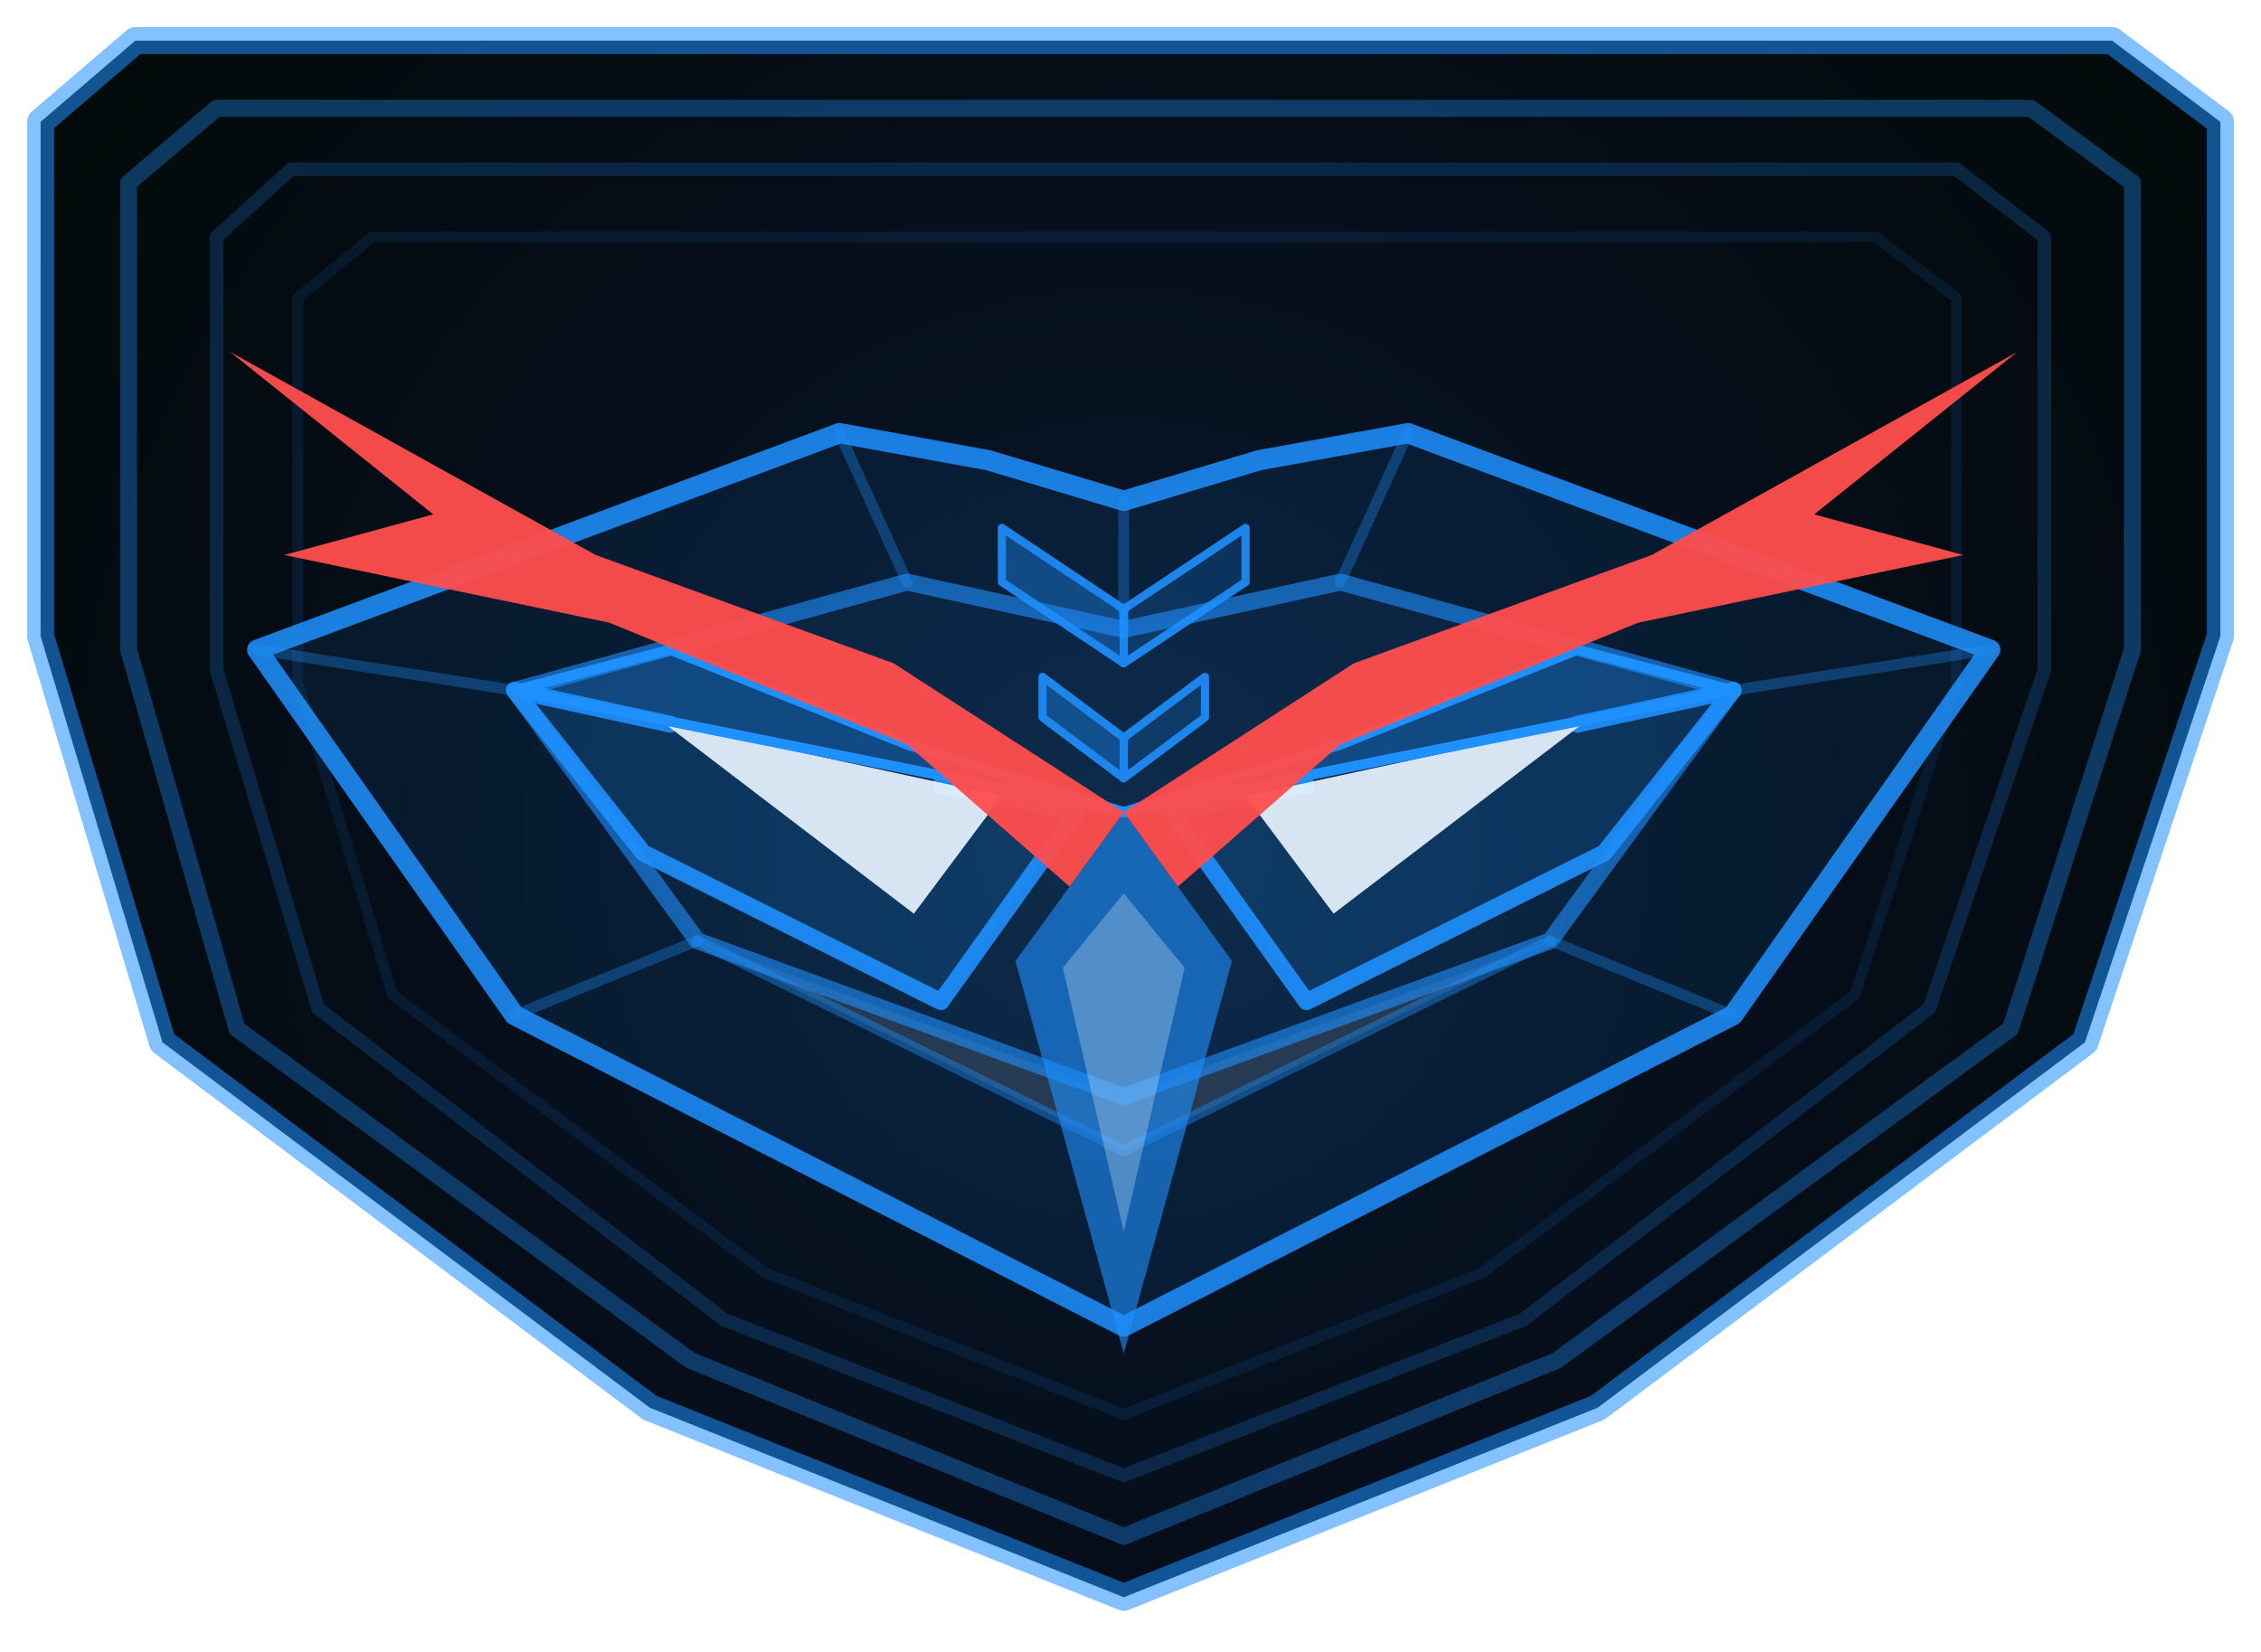
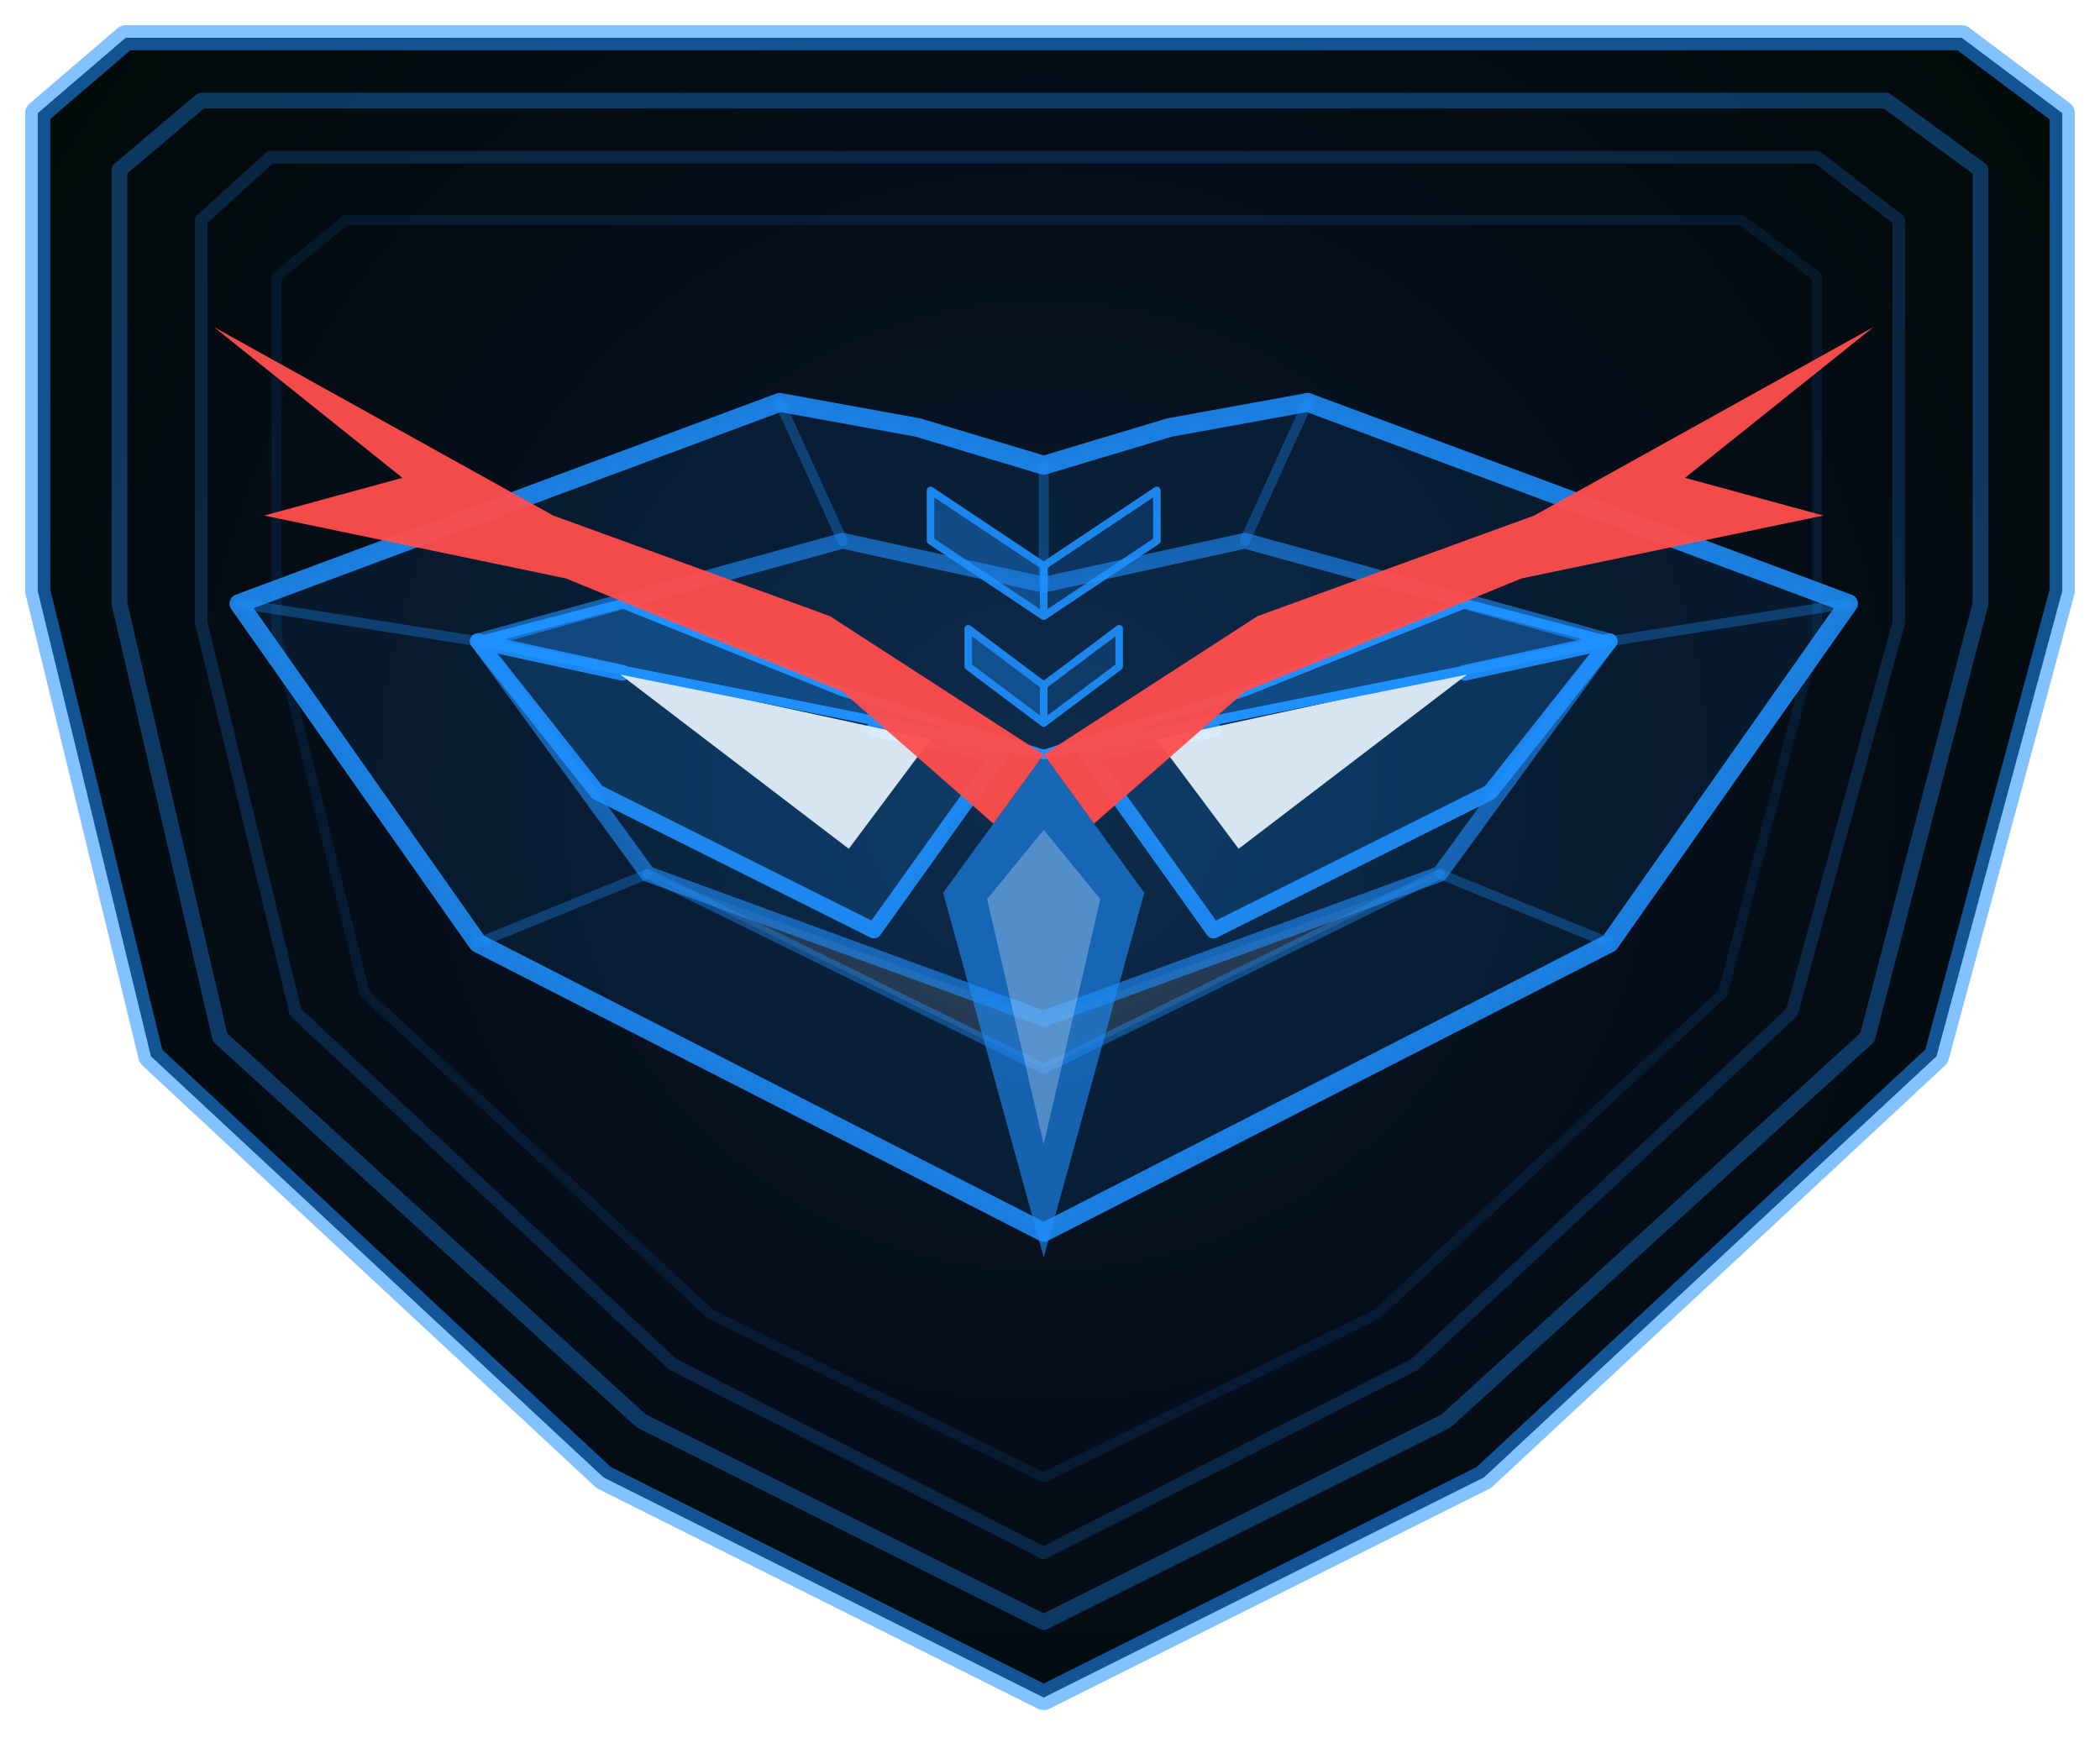
- <svg xmlns="http://www.w3.org/2000/svg" viewBox="-36 -38 334 244">
+ <svg xmlns="http://www.w3.org/2000/svg" viewBox="-36 -38 334 278">
  <defs>
    <radialGradient id="wf-shield" cx="130" cy="87" r="200" gradientUnits="userSpaceOnUse">
      <stop offset="0" stop-color="#0A1A2E" />
      <stop offset=".55" stop-color="#050D18" />
      <stop offset="1" stop-color="#030A08" />
    </radialGradient>
  </defs>
-   <path d="M-30 -20 L-16 -32 L276 -32 L292 -20 L292 56 L272 116 L200 170 L130 198 L60 170 L-12 116 L-30 56 Z" fill="url(#wf-shield)" />
-   <path d="M-30 -20 L-16 -32 L276 -32 L292 -20 L292 56 L272 116 L200 170 L130 198 L60 170 L-12 116 L-30 56 Z" fill="none" stroke="#1E90FF" stroke-opacity=".55" stroke-width="4" stroke-linejoin="round" />
-   <path d="M-17 -11 L-4 -22 L264 -22 L279 -11 L279 58 L261 114 L194 163 L130 189 L66 163 L-1 114 L-17 58 Z" fill="none" stroke="#1E90FF" stroke-opacity=".34" stroke-width="2.5" stroke-linejoin="round" />
-   <path d="M-4 -3 L7 -13 L253 -13 L266 -3 L266 61 L249 111 L189 157 L130 180 L71 157 L11 111 L-4 61 Z" fill="none" stroke="#1E90FF" stroke-opacity=".20" stroke-width="2" stroke-linejoin="round" />
-   <path d="M8 6 L19 -3 L241 -3 L253 6 L253 63 L238 109 L183 150 L130 171 L77 150 L22 109 L8 63 Z" fill="none" stroke="#1E90FF" stroke-opacity=".11" stroke-width="1.6" stroke-linejoin="round" />
+   <path d="M-30 -20 L-16 -32 L276 -32 L292 -20 L292 56 L272 130 L200 197 L130 232 L60 197 L-12 130 L-30 56 Z" fill="url(#wf-shield)" />
+   <path d="M-30 -20 L-16 -32 L276 -32 L292 -20 L292 56 L272 130 L200 197 L130 232 L60 197 L-12 130 L-30 56 Z" fill="none" stroke="#1E90FF" stroke-opacity=".55" stroke-width="4" stroke-linejoin="round" />
+   <path d="M-17 -11 L-4 -22 L264 -22 L279 -11 L279 58 L261 127 L194 188 L130 220 L66 188 L-1 127 L-17 58 Z" fill="none" stroke="#1E90FF" stroke-opacity=".34" stroke-width="2.5" stroke-linejoin="round" />
+   <path d="M-4 -3 L7 -13 L253 -13 L266 -3 L266 61 L249 123 L189 179 L130 209 L71 179 L11 123 L-4 61 Z" fill="none" stroke="#1E90FF" stroke-opacity=".20" stroke-width="2" stroke-linejoin="round" />
+   <path d="M8 6 L19 -3 L241 -3 L253 6 L253 63 L238 120 L183 171 L130 197 L77 171 L22 120 L8 63 Z" fill="none" stroke="#1E90FF" stroke-opacity=".11" stroke-width="1.6" stroke-linejoin="round" />
  <g fill="none" stroke-linecap="round" stroke-linejoin="round">
    <path fill="#1E90FF" fill-opacity=".09" fill-rule="evenodd" d="M130 36 L110 30 L88 26 L2 58 L40 112 L130 158 L220 112 L258 58 L172 26 L150 30 Z              M130 55 L98 48 L40 64 L67 101 L130 124 L193 101 L220 64 L162 48 Z" />
    <path fill="#1E90FF" fill-opacity=".14" d="M130 55 L98 48 L40 64 L67 101 L130 124 L193 101 L220 64 L162 48 Z" />
    <path fill="#E8F4FF" fill-opacity=".13" d="M67 101 L130 124 L193 101 L130 132 Z" />
    <path stroke="#1E90FF" stroke-width="3" opacity=".85" d="M130 36 L110 30 L88 26 L2 58 L40 112 L130 158 L220 112 L258 58 L172 26 L150 30 Z" />
    <path stroke="#1E90FF" stroke-width="2.5" opacity=".6" d="M130 55 L98 48 L40 64 L67 101 L130 124 L193 101 L220 64 L162 48 Z" />
    <g stroke="#1E90FF" stroke-width="1.6" opacity=".32">
      <path d="M130 36 L130 55" />
      <path d="M88 26 L98 48" />
      <path d="M2 58 L40 64" />
      <path d="M40 112 L67 101" />
      <path d="M220 112 L193 101" />
      <path d="M258 58 L220 64" />
      <path d="M172 26 L162 48" />
    </g>
    <g stroke="#1E90FF" stroke-width="1.6" opacity=".4">
      <path d="M67 101 L130 132" />
      <path d="M193 101 L130 132" />
    </g>
    <path fill="#1E90FF" fill-opacity=".6" d="M130 82 L114 104 L130 162 L146 104 Z" />
    <path fill="#E8F4FF" fill-opacity=".28" d="M130 94 L121 105 L130 144 L139 105 Z" />
    <path fill="#1E90FF" fill-opacity=".16" d="M40 64 L123 82 L103 110 L59 88 Z" />
    <path fill="#1E90FF" fill-opacity=".16" d="M220 64 L137 82 L157 110 L201 88 Z" />
    <g stroke="#1E90FF" stroke-width="2.5" opacity=".9">
      <path d="M40 64 L59 88 L103 110 L123 82" />
      <path d="M40 64 L63 69" />
      <path d="M123 82 L103 78" />
      <path d="M220 64 L201 88 L157 110 L137 82" />
      <path d="M220 64 L197 69" />
      <path d="M137 82 L157 78" />
    </g>
    <path fill="#E8F4FF" fill-opacity=".92" d="M62 68.77 L112 79.61 L99 97 Z" />
    <path fill="#E8F4FF" fill-opacity=".92" d="M198 68.77 L148 79.61 L161 97 Z" />
    <g stroke="#1E90FF" stroke-width="1.2" opacity=".9">
      <path fill="#1E90FF" fill-opacity=".42" d="M112 40 L130 52 L130 60 L112 48 Z" />
      <path fill="#1E90FF" fill-opacity=".20" d="M148 40 L130 52 L130 60 L148 48 Z" />
      <path fill="#1E90FF" fill-opacity=".42" d="M118 62 L130 71 L130 77 L118 68 Z" />
      <path fill="#1E90FF" fill-opacity=".20" d="M142 62 L130 71 L130 77 L142 68 Z" />
    </g>
    <path fill="#1E90FF" fill-opacity=".34" stroke="#1E90FF" stroke-width="1.5" d="M40 64 L63 58 L98 72 L130 82 Z" />
    <path fill="#1E90FF" fill-opacity=".34" stroke="#1E90FF" stroke-width="1.5" d="M220 64 L197 58 L162 72 L130 82 Z" />
    <path fill="#FF4D4D" fill-opacity=".95" d="M130 82 L96 60 L52 44 L-2 14 L28 38 L6 44 L54 54 L98 72 L122 93 Z" />
    <path fill="#FF4D4D" fill-opacity=".95" d="M130 82 L164 60 L208 44 L262 14 L232 38 L254 44 L206 54 L162 72 L138 93 Z" />
  </g>
</svg>
